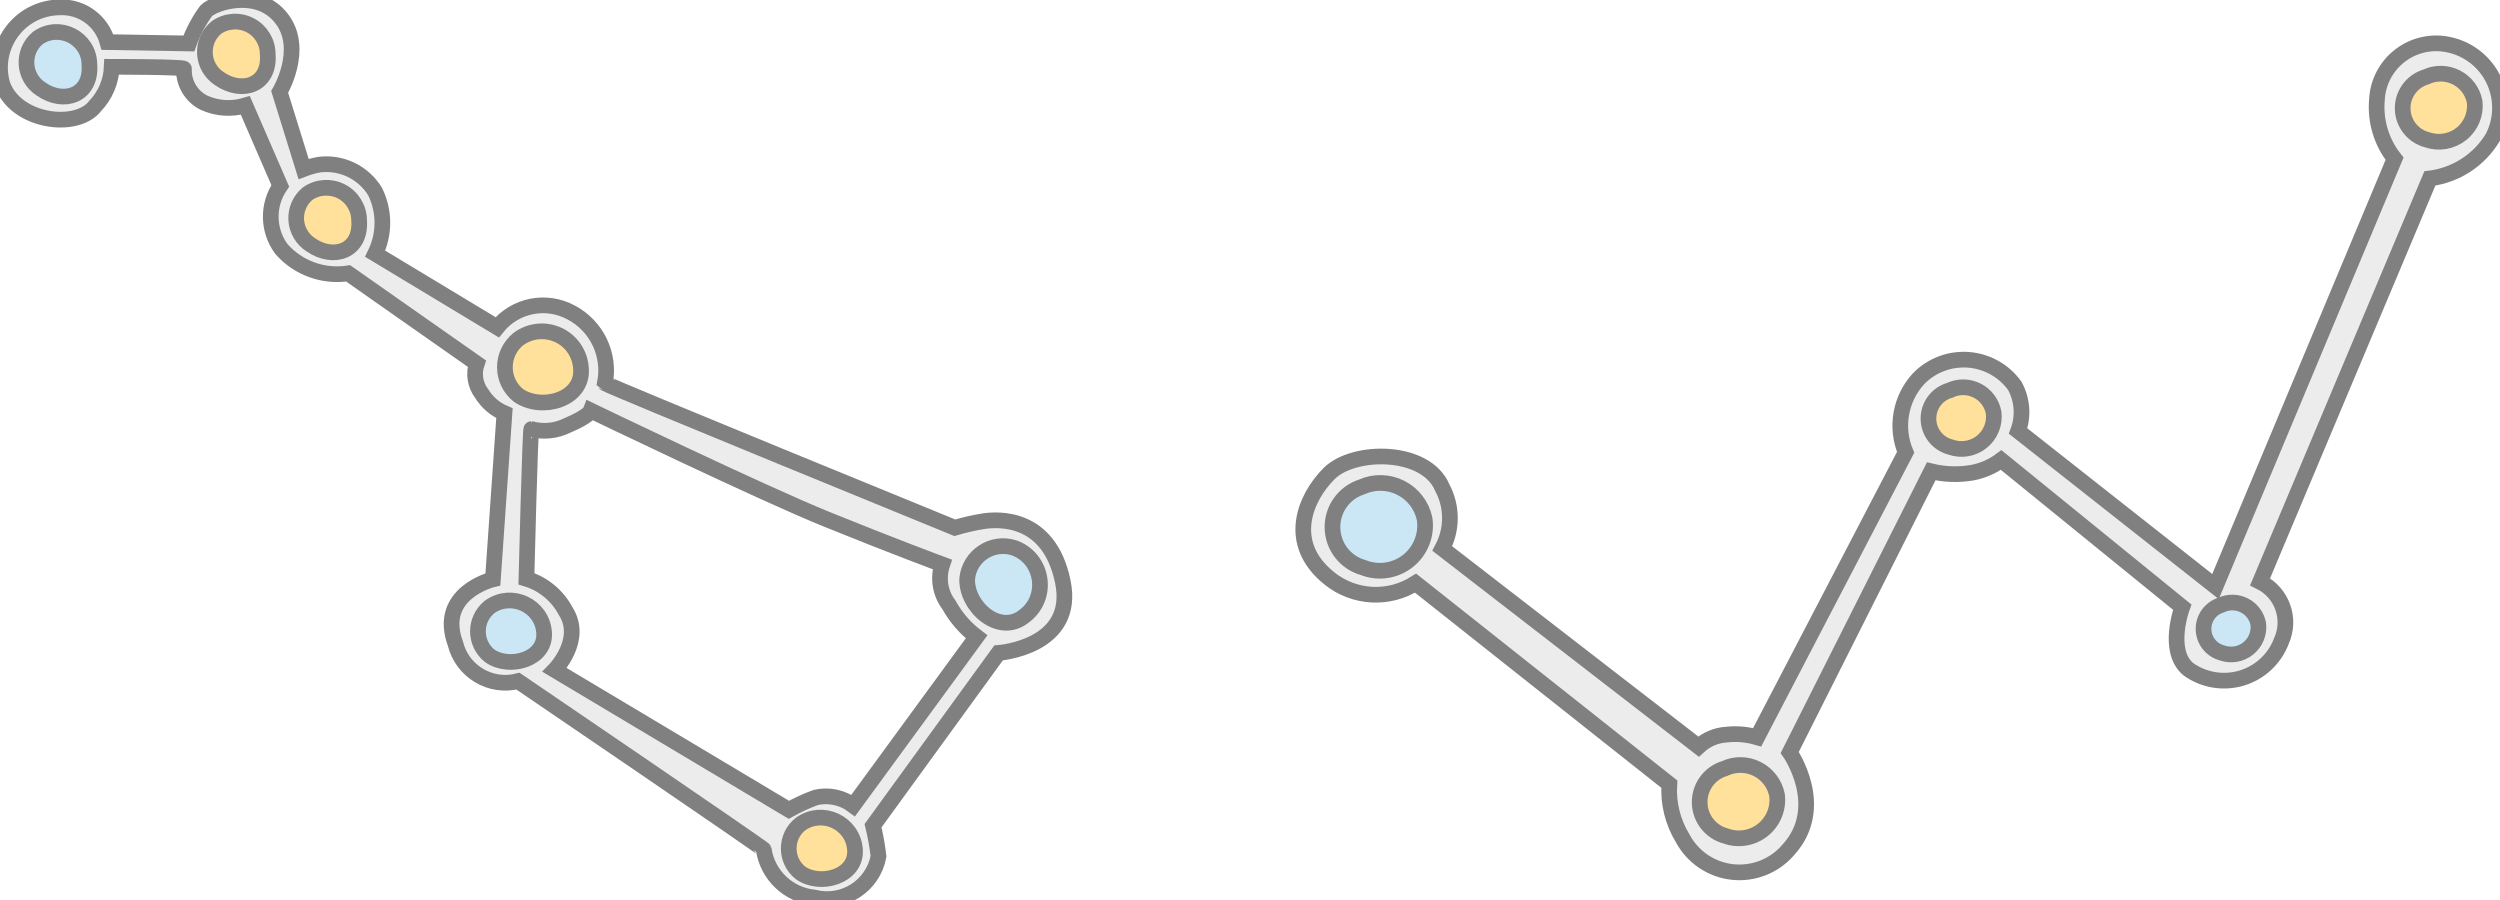
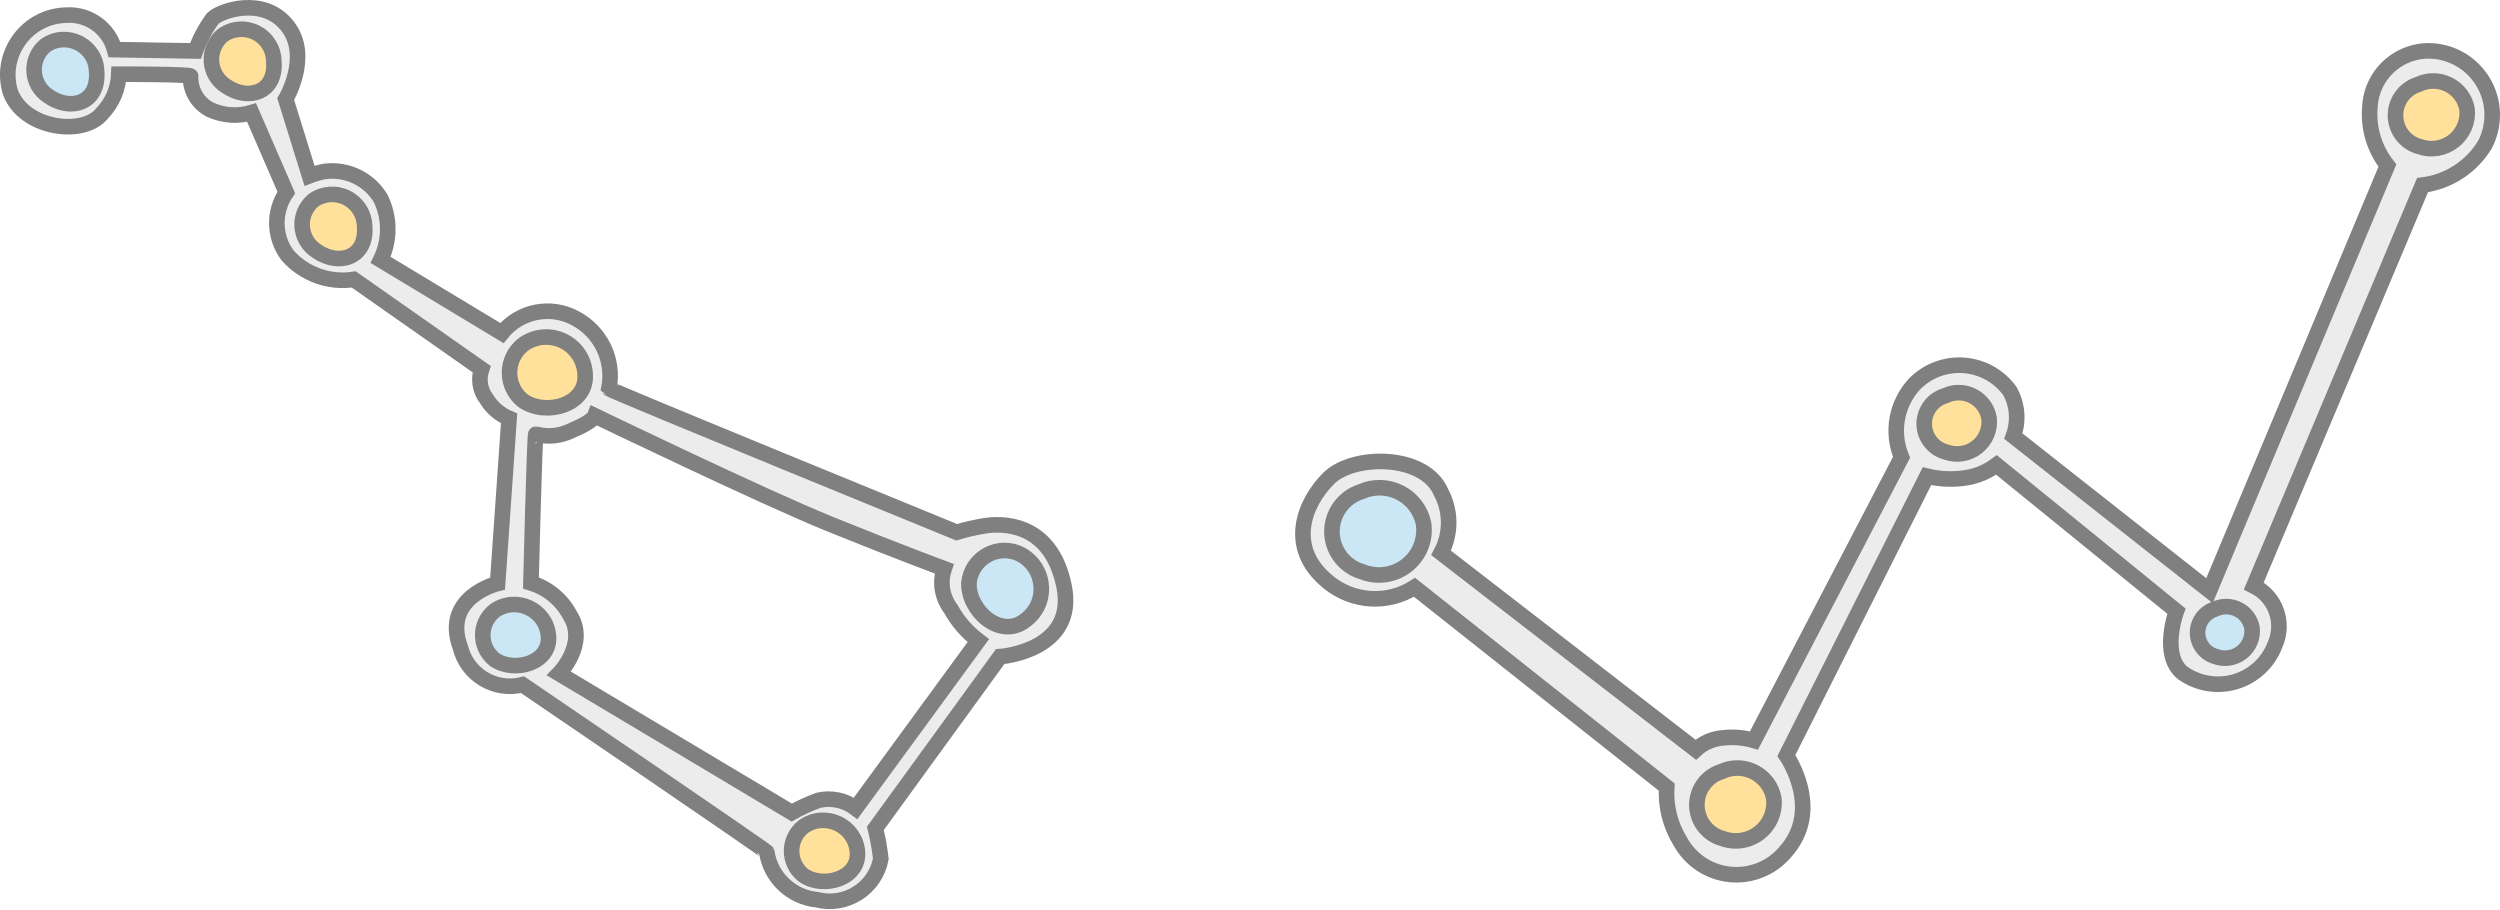
- <svg xmlns="http://www.w3.org/2000/svg" width="1593.162" height="572.976" viewBox="0 0 127.453 45.838" version="1.1" id="svg483" xml:space="preserve">
+ <svg xmlns="http://www.w3.org/2000/svg" width="1603.133" height="582.962" viewBox="0 0 128.251 46.637" version="1.1" id="svg483" xml:space="preserve">
  <defs id="defs487" />
-   <path d="m 50.908,33.286 -6.4,8.81 c 0.126,0.514 0.22,1.035 0.28,1.56 -0.282,1.516 -1.785,2.478 -3.28,2.1 -1.313,-0.131 -2.371,-1.135 -2.57,-2.44 -0.03,-0.09 -12.53,-8.59 -12.53,-8.59 -1.409,0.359 -2.841,-0.498 -3.19,-1.91 -0.96,-2.59 1.91,-3.28 1.91,-3.28 l 0.59,-8.47 c -0.481,-0.204 -0.887,-0.554 -1.16,-1 -0.333,-0.437 -0.426,-1.01 -0.25,-1.53 l -6.56,-4.6 c -1.271,0.193 -2.552,-0.274 -3.4,-1.24 -0.703,-0.951 -0.727,-2.243 -0.06,-3.22 l -1.78,-4.1 c -0.704,0.213 -1.462,0.16 -2.13,-0.15 -0.639,-0.33 -1.03,-1.001 -1,-1.72 0.03,-0.1 -3.68,-0.1 -3.68,-0.1 -0.029,0.748 -0.332,1.46 -0.85,2 -0.94,1.22 -4.03,0.82 -4.72,-1.09 -0.576,-1.95 0.867,-3.911 2.9,-3.94 1.131,-0.059 2.151,0.678 2.45,1.77 l 4.15,0.07 c 0.213,-0.592 0.509,-1.151 0.88,-1.66 0.4,-0.41 2.62,-1.18 3.84,0.38 1.22,1.56 -0.09,3.75 -0.09,3.75 l 1.22,3.93 c 0.253,-0.097 0.514,-0.171 0.78,-0.22 1.146,-0.151 2.272,0.391 2.87,1.38 0.487,0.997 0.487,2.163 0,3.16 l 6.22,3.75 c 0.912,-1.133 2.505,-1.449 3.78,-0.75 1.302,0.691 1.997,2.154 1.71,3.6 0.09,0.12 17.84,7.37 17.84,7.37 0.492,-0.148 0.993,-0.261 1.5,-0.34 0.66,-0.09 3.29,-0.31 4,3.06 0.72,3.38 -3.27,3.66 -3.27,3.66 z m -1.12,-0.82 c -0.58,-0.438 -1.06,-0.993 -1.41,-1.63 -0.448,-0.588 -0.575,-1.359 -0.34,-2.06 0,0 -2.51,-0.93 -5.91,-2.31 -3.4,-1.38 -12,-5.53 -12,-5.53 0,0 -0.1,0.29 -1.2,0.75 -0.57,0.285 -1.224,0.352 -1.84,0.19 -0.06,0 -0.25,7.63 -0.25,7.63 0.859,0.262 1.579,0.856 2,1.65 0.94,1.47 -0.56,3 -0.56,3 l 11.94,7.13 c 0.439,-0.247 0.897,-0.457 1.37,-0.63 0.666,-0.153 1.365,-0.002 1.91,0.41 z" fill="#1d1d1b" id="path465" style="fill:#ececec;stroke:#808080;stroke-opacity:1;stroke-width:0.8;stroke-dasharray:none" />
-   <path d="m 2.088,4.536 c 1.16,0.81 2.59,0.34 2.47,-1.25 -0.013,-1.345 -1.53,-2.123 -2.63,-1.35 -0.834,0.7 -0.754,2.007 0.16,2.6 z" fill="#cbe7f5" id="path467" style="stroke:#808080;stroke-width:0.8;stroke-dasharray:none" />
-   <g fill="#ffe19b" id="g475" transform="translate(-4.872162,-9.064309)">
+   <path d="m 51.307,33.685 -6.4,8.81 c 0.126,0.514 0.22,1.035 0.28,1.56 -0.282,1.516 -1.785,2.478 -3.28,2.1 -1.313,-0.131 -2.371,-1.135 -2.57,-2.44 -0.03,-0.09 -12.53,-8.59 -12.53,-8.59 -1.409,0.359 -2.841,-0.498 -3.19,-1.91 -0.96,-2.59 1.91,-3.28 1.91,-3.28 l 0.59,-8.47 c -0.481,-0.204 -0.887,-0.554 -1.16,-1 -0.333,-0.437 -0.426,-1.01 -0.25,-1.53 l -6.56,-4.6 c -1.271,0.193 -2.552,-0.274 -3.4,-1.24 -0.703,-0.951 -0.727,-2.243 -0.06,-3.22 l -1.78,-4.1 c -0.704,0.213 -1.462,0.16 -2.13,-0.15 -0.639,-0.33 -1.03,-1.001 -1,-1.72 0.03,-0.1 -3.68,-0.1 -3.68,-0.1 -0.029,0.748 -0.332,1.46 -0.85,2 -0.94,1.22 -4.03,0.82 -4.72,-1.09 -0.576,-1.95 0.867,-3.911 2.9,-3.94 1.131,-0.059 2.151,0.678 2.45,1.77 l 4.15,0.07 c 0.213,-0.592 0.509,-1.151 0.88,-1.66 0.4,-0.41 2.62,-1.18 3.84,0.38 1.22,1.56 -0.09,3.75 -0.09,3.75 l 1.22,3.93 c 0.253,-0.097 0.514,-0.171 0.78,-0.22 1.146,-0.151 2.272,0.391 2.87,1.38 0.487,0.997 0.487,2.163 0,3.16 l 6.22,3.75 c 0.912,-1.133 2.505,-1.449 3.78,-0.75 1.302,0.691 1.997,2.154 1.71,3.6 0.09,0.12 17.84,7.37 17.84,7.37 0.492,-0.148 0.993,-0.261 1.5,-0.34 0.66,-0.09 3.29,-0.31 4,3.06 0.72,3.38 -3.27,3.66 -3.27,3.66 z m -1.12,-0.82 c -0.58,-0.438 -1.06,-0.993 -1.41,-1.63 -0.448,-0.588 -0.575,-1.359 -0.34,-2.06 0,0 -2.51,-0.93 -5.91,-2.31 -3.4,-1.38 -12,-5.53 -12,-5.53 0,0 -0.1,0.29 -1.2,0.75 -0.57,0.285 -1.224,0.352 -1.84,0.19 -0.06,0 -0.25,7.63 -0.25,7.63 0.859,0.262 1.579,0.856 2,1.65 0.94,1.47 -0.56,3 -0.56,3 l 11.94,7.13 c 0.439,-0.247 0.897,-0.457 1.37,-0.63 0.666,-0.153 1.365,-0.002 1.91,0.41 z" fill="#1d1d1b" id="path465" style="fill:#ececec;stroke:#808080;stroke-width:0.8;stroke-dasharray:none;stroke-opacity:1" />
+   <path d="m 2.487,4.935 c 1.16,0.81 2.59,0.34 2.47,-1.25 -0.013,-1.345 -1.53,-2.123 -2.63,-1.35 -0.834,0.7 -0.754,2.007 0.16,2.6 z" fill="#cbe7f5" id="path467" style="stroke:#808080;stroke-width:0.8;stroke-dasharray:none" />
+   <g fill="#ffe19b" id="g475" transform="translate(-4.47347,-8.664748)">
    <path d="m 15.9,10.47 a 1.66,1.66 0 0 1 2.62,1.35 c 0.13,1.59 -1.31,2.06 -2.47,1.25 a 1.62,1.62 0 0 1 -0.15,-2.6 z" id="path469" style="stroke:#808080;stroke-width:0.8;stroke-dasharray:none" />
    <path d="m 20.55,18.94 a 1.67,1.67 0 0 1 2.63,1.35 c 0.12,1.59 -1.31,2.06 -2.47,1.25 a 1.62,1.62 0 0 1 -0.16,-2.6 z" id="path471" style="stroke:#808080;stroke-width:0.8;stroke-dasharray:none" />
    <path d="m 31.3,26.35 a 2,2 0 0 1 3.19,1.5 c 0.13,1.59 -2,2.19 -3.19,1.37 a 1.84,1.84 0 0 1 0,-2.87 z" id="path473" style="stroke:#808080;stroke-width:0.8;stroke-dasharray:none" />
  </g>
-   <path d="m 49.308,29.506 c -0.05,1.41 1.62,2.92 2.89,1.92 1.288,-0.939 1.013,-2.933 -0.48,-3.49 -1.121,-0.371 -2.297,0.395 -2.41,1.57 z" fill="#cbe7f5" id="path477" style="stroke:#808080;stroke-width:0.8;stroke-dasharray:none" />
-   <path d="m 24.968,33.436 c 1.01,0.7 2.88,0.19 2.77,-1.2 -0.107,-1.361 -1.655,-2.088 -2.77,-1.3 -0.802,0.641 -0.802,1.859 0,2.5 z" fill="#cbe7f5" id="path479" style="stroke:#808080;stroke-width:0.8;stroke-dasharray:none" />
-   <path d="m 40.818,44.506 c 1,0.7 2.87,0.19 2.77,-1.2 -0.107,-1.361 -1.655,-2.088 -2.77,-1.3 -0.81,0.637 -0.81,1.863 0,2.5 z" fill="#ffe19b" id="path481" style="stroke:#808080;stroke-width:0.8;stroke-dasharray:none" />
-   <g id="g2623" transform="matrix(1.153994,0,0,1.153994,60.01563,-13.56836)">
-     <path d="M 10.53,37.52 A 3.27,3.27 0 0 1 6.71,37.3 c -1.9,-1.53 -1.09,-3.53 0,-4.62 1.09,-1.09 4.28,-1.1 5,0.62 a 2.85,2.85 0 0 1 0,2.69 l 11.32,8.75 a 2,2 0 0 1 1.25,-0.53 3.44,3.44 0 0 1 1.34,0.12 l 6.56,-12.59 a 3.06,3.06 0 0 1 0.57,-3.25 2.78,2.78 0 0 1 4.25,0.31 2.41,2.41 0 0 1 0.15,2 l 8.72,6.87 7.91,-18.9 A 3.68,3.68 0 0 1 53,16.18 a 2.62,2.62 0 0 1 3.21,-2.44 2.85,2.85 0 0 1 1.91,4.09 3.79,3.79 0 0 1 -2.78,1.81 l -7.5,17.82 a 2,2 0 0 1 0.94,2.62 2.71,2.71 0 0 1 -4.1,1.25 c -1,-0.81 -0.28,-2.75 -0.28,-2.75 l -8,-6.5 a 3.06,3.06 0 0 1 -1.28,0.56 4.47,4.47 0 0 1 -1.81,-0.06 L 27.06,45 c 0,0 1.68,2.4 -0.07,4.31 a 2.84,2.84 0 0 1 -4.65,-0.5 4.09,4.09 0 0 1 -0.6,-2.41 z" fill="#1d1d1b" id="path2596" style="fill:#ececec;stroke:#808080;stroke-opacity:1;stroke-width:0.693;stroke-dasharray:none" />
+   <path d="m 49.707,29.905 c -0.05,1.41 1.62,2.92 2.89,1.92 1.288,-0.939 1.013,-2.933 -0.48,-3.49 -1.121,-0.371 -2.297,0.395 -2.41,1.57 z" fill="#cbe7f5" id="path477" style="stroke:#808080;stroke-width:0.8;stroke-dasharray:none" />
+   <path d="m 25.367,33.835 c 1.01,0.7 2.88,0.19 2.77,-1.2 -0.107,-1.361 -1.655,-2.088 -2.77,-1.3 -0.802,0.641 -0.802,1.859 0,2.5 z" fill="#cbe7f5" id="path479" style="stroke:#808080;stroke-width:0.8;stroke-dasharray:none" />
+   <path d="m 41.217,44.905 c 1,0.7 2.87,0.19 2.77,-1.2 -0.107,-1.361 -1.655,-2.088 -2.77,-1.3 -0.81,0.637 -0.81,1.863 0,2.5 z" fill="#ffe19b" id="path481" style="stroke:#808080;stroke-width:0.8;stroke-dasharray:none" />
+   <g id="g2623" transform="matrix(1.153994,0,0,1.153994,60.41432,-13.1688)">
+     <path d="M 10.53,37.52 A 3.27,3.27 0 0 1 6.71,37.3 c -1.9,-1.53 -1.09,-3.53 0,-4.62 1.09,-1.09 4.28,-1.1 5,0.62 a 2.85,2.85 0 0 1 0,2.69 l 11.32,8.75 a 2,2 0 0 1 1.25,-0.53 3.44,3.44 0 0 1 1.34,0.12 l 6.56,-12.59 a 3.06,3.06 0 0 1 0.57,-3.25 2.78,2.78 0 0 1 4.25,0.31 2.41,2.41 0 0 1 0.15,2 l 8.72,6.87 7.91,-18.9 A 3.68,3.68 0 0 1 53,16.18 a 2.62,2.62 0 0 1 3.21,-2.44 2.85,2.85 0 0 1 1.91,4.09 3.79,3.79 0 0 1 -2.78,1.81 l -7.5,17.82 a 2,2 0 0 1 0.94,2.62 2.71,2.71 0 0 1 -4.1,1.25 c -1,-0.81 -0.28,-2.75 -0.28,-2.75 l -8,-6.5 a 3.06,3.06 0 0 1 -1.28,0.56 4.47,4.47 0 0 1 -1.81,-0.06 L 27.06,45 c 0,0 1.68,2.4 -0.07,4.31 a 2.84,2.84 0 0 1 -4.65,-0.5 4.09,4.09 0 0 1 -0.6,-2.41 z" fill="#1d1d1b" id="path2596" style="fill:#ececec;stroke:#808080;stroke-width:0.693;stroke-dasharray:none;stroke-opacity:1" />
    <path d="m 8.15,33.27 a 2,2 0 0 1 2.78,1.41 2,2 0 0 1 -2.72,2.15 1.86,1.86 0 0 1 -0.06,-3.56 z" fill="#cbe7f5" id="path2598" style="stroke:#808080;stroke-width:0.693;stroke-dasharray:none" />
    <g fill="#ffe19b" id="g2606">
      <path d="m 24.18,45.71 a 1.65,1.65 0 0 1 2.32,1.18 1.7,1.7 0 0 1 -2.27,1.8 1.55,1.55 0 0 1 -0.05,-2.98 z" id="path2600" style="stroke:#808080;stroke-width:0.693;stroke-dasharray:none" />
      <path d="m 34.13,29 a 1.37,1.37 0 0 1 1.94,1 1.43,1.43 0 0 1 -1.9,1.51 A 1.3,1.3 0 0 1 34.13,29 Z" id="path2602" style="stroke:#808080;stroke-width:0.693;stroke-dasharray:none" />
      <path d="m 55.16,15.16 a 1.53,1.53 0 0 1 2.16,1.1 1.59,1.59 0 0 1 -2.11,1.67 1.44,1.44 0 0 1 -0.05,-2.77 z" id="path2604" style="stroke:#808080;stroke-width:0.693;stroke-dasharray:none" />
    </g>
    <path d="m 46.11,38.49 a 1.17,1.17 0 0 1 1.65,0.83 1.21,1.21 0 0 1 -1.61,1.28 1.1,1.1 0 0 1 -0.04,-2.11 z" fill="#cbe7f5" id="path2608" style="stroke:#808080;stroke-width:0.693;stroke-dasharray:none" />
  </g>
</svg>
